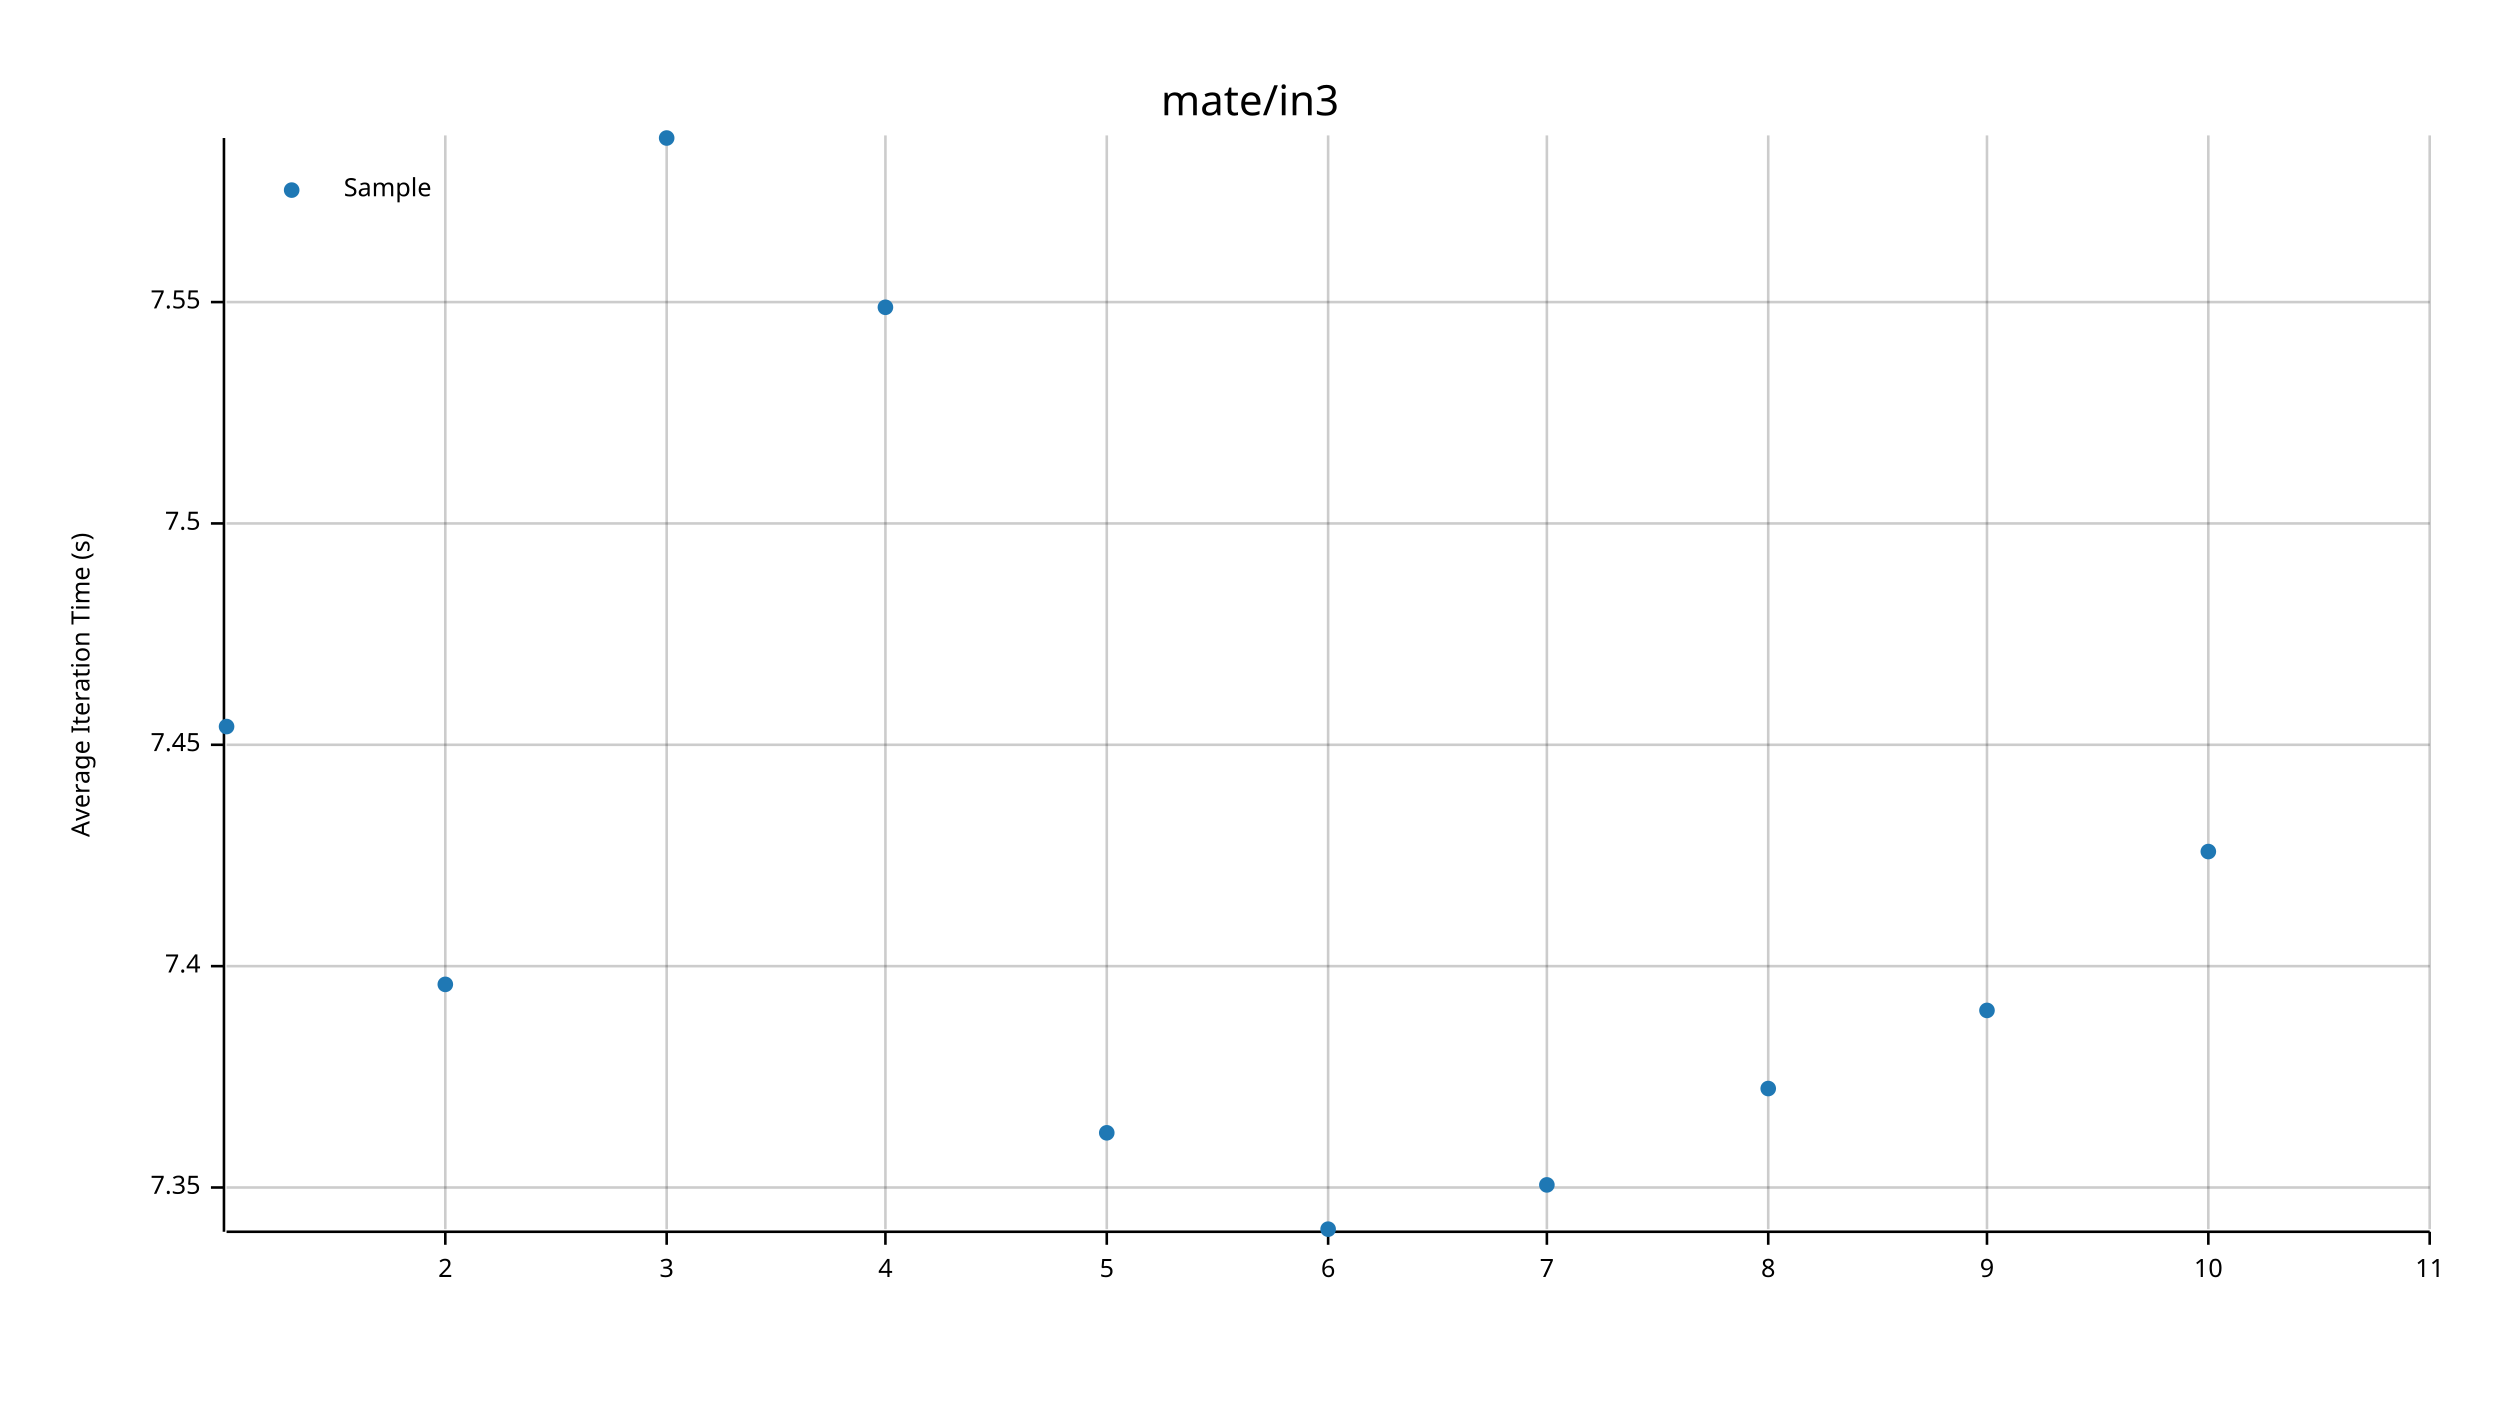
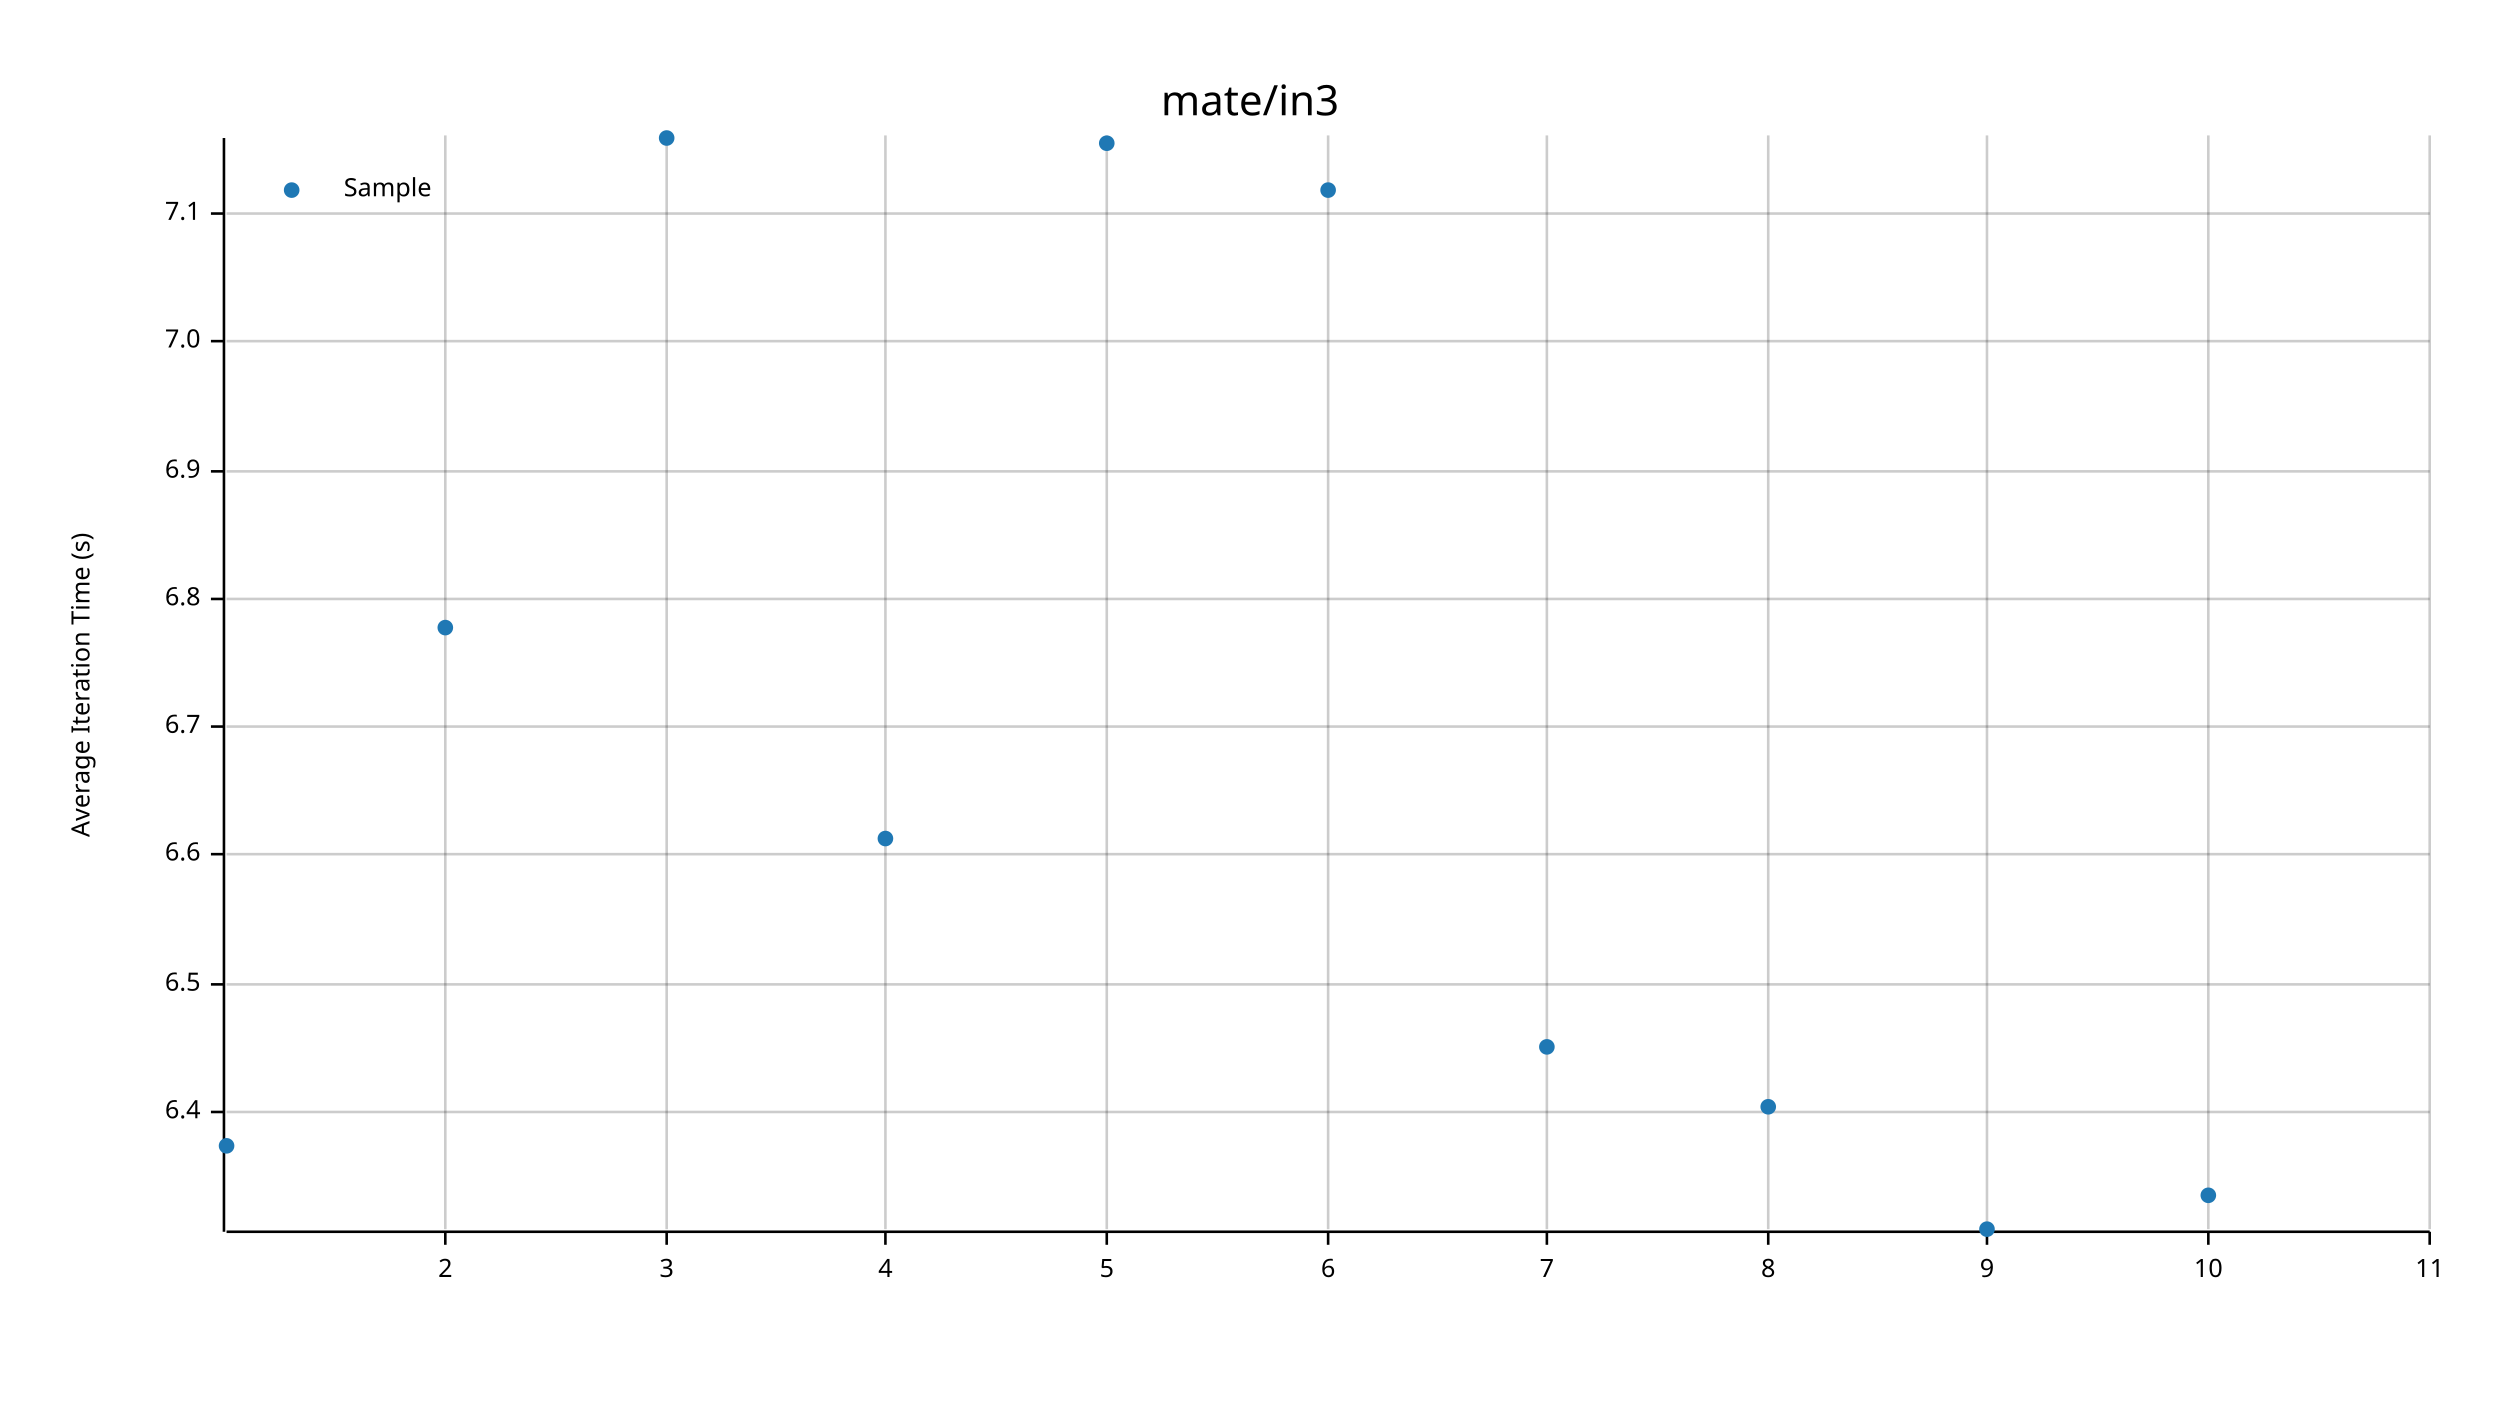
<svg xmlns="http://www.w3.org/2000/svg" width="960" height="540" viewBox="0 0 960 540">
  <text x="480" y="32" dy="0.76em" text-anchor="middle" font-family="sans-serif" font-size="16.129" opacity="1" fill="#000000">
mate/in3
</text>
  <text x="27" y="263" dy="0.76em" text-anchor="middle" font-family="sans-serif" font-size="9.677" opacity="1" fill="#000000" transform="rotate(270, 27, 263)">
Average Iteration Time (s)
</text>
  <line opacity="0.2" stroke="#000000" stroke-width="1" x1="171" y1="472" x2="171" y2="52" />
  <line opacity="0.2" stroke="#000000" stroke-width="1" x1="256" y1="472" x2="256" y2="52" />
  <line opacity="0.2" stroke="#000000" stroke-width="1" x1="340" y1="472" x2="340" y2="52" />
  <line opacity="0.2" stroke="#000000" stroke-width="1" x1="425" y1="472" x2="425" y2="52" />
  <line opacity="0.2" stroke="#000000" stroke-width="1" x1="510" y1="472" x2="510" y2="52" />
  <line opacity="0.2" stroke="#000000" stroke-width="1" x1="594" y1="472" x2="594" y2="52" />
  <line opacity="0.2" stroke="#000000" stroke-width="1" x1="679" y1="472" x2="679" y2="52" />
  <line opacity="0.2" stroke="#000000" stroke-width="1" x1="763" y1="472" x2="763" y2="52" />
  <line opacity="0.2" stroke="#000000" stroke-width="1" x1="848" y1="472" x2="848" y2="52" />
  <line opacity="0.2" stroke="#000000" stroke-width="1" x1="933" y1="472" x2="933" y2="52" />
-   <line opacity="0.2" stroke="#000000" stroke-width="1" x1="87" y1="456" x2="933" y2="456" />
-   <line opacity="0.2" stroke="#000000" stroke-width="1" x1="87" y1="371" x2="933" y2="371" />
-   <line opacity="0.2" stroke="#000000" stroke-width="1" x1="87" y1="286" x2="933" y2="286" />
-   <line opacity="0.2" stroke="#000000" stroke-width="1" x1="87" y1="201" x2="933" y2="201" />
-   <line opacity="0.2" stroke="#000000" stroke-width="1" x1="87" y1="116" x2="933" y2="116" />
+   <line opacity="0.2" stroke="#000000" stroke-width="1" x1="87" y1="427" x2="933" y2="427" />
+   <line opacity="0.2" stroke="#000000" stroke-width="1" x1="87" y1="378" x2="933" y2="378" />
+   <line opacity="0.2" stroke="#000000" stroke-width="1" x1="87" y1="328" x2="933" y2="328" />
+   <line opacity="0.2" stroke="#000000" stroke-width="1" x1="87" y1="279" x2="933" y2="279" />
+   <line opacity="0.2" stroke="#000000" stroke-width="1" x1="87" y1="230" x2="933" y2="230" />
+   <line opacity="0.2" stroke="#000000" stroke-width="1" x1="87" y1="181" x2="933" y2="181" />
+   <line opacity="0.2" stroke="#000000" stroke-width="1" x1="87" y1="131" x2="933" y2="131" />
+   <line opacity="0.2" stroke="#000000" stroke-width="1" x1="87" y1="82" x2="933" y2="82" />
  <polyline fill="none" opacity="1" stroke="#000000" stroke-width="1" points="86,53 86,473 " />
-   <text x="77" y="456" dy="0.5ex" text-anchor="end" font-family="sans-serif" font-size="9.677" opacity="1" fill="#000000">
- 7.35
+   <text x="77" y="427" dy="0.5ex" text-anchor="end" font-family="sans-serif" font-size="9.677" opacity="1" fill="#000000">
+ 6.4
</text>
-   <polyline fill="none" opacity="1" stroke="#000000" stroke-width="1" points="81,456 86,456 " />
-   <text x="77" y="371" dy="0.5ex" text-anchor="end" font-family="sans-serif" font-size="9.677" opacity="1" fill="#000000">
- 7.4
+   <polyline fill="none" opacity="1" stroke="#000000" stroke-width="1" points="81,427 86,427 " />
+   <text x="77" y="378" dy="0.5ex" text-anchor="end" font-family="sans-serif" font-size="9.677" opacity="1" fill="#000000">
+ 6.5
</text>
-   <polyline fill="none" opacity="1" stroke="#000000" stroke-width="1" points="81,371 86,371 " />
-   <text x="77" y="286" dy="0.5ex" text-anchor="end" font-family="sans-serif" font-size="9.677" opacity="1" fill="#000000">
- 7.45
+   <polyline fill="none" opacity="1" stroke="#000000" stroke-width="1" points="81,378 86,378 " />
+   <text x="77" y="328" dy="0.5ex" text-anchor="end" font-family="sans-serif" font-size="9.677" opacity="1" fill="#000000">
+ 6.6
</text>
-   <polyline fill="none" opacity="1" stroke="#000000" stroke-width="1" points="81,286 86,286 " />
-   <text x="77" y="201" dy="0.5ex" text-anchor="end" font-family="sans-serif" font-size="9.677" opacity="1" fill="#000000">
- 7.5
+   <polyline fill="none" opacity="1" stroke="#000000" stroke-width="1" points="81,328 86,328 " />
+   <text x="77" y="279" dy="0.5ex" text-anchor="end" font-family="sans-serif" font-size="9.677" opacity="1" fill="#000000">
+ 6.7
</text>
-   <polyline fill="none" opacity="1" stroke="#000000" stroke-width="1" points="81,201 86,201 " />
-   <text x="77" y="116" dy="0.5ex" text-anchor="end" font-family="sans-serif" font-size="9.677" opacity="1" fill="#000000">
- 7.55
+   <polyline fill="none" opacity="1" stroke="#000000" stroke-width="1" points="81,279 86,279 " />
+   <text x="77" y="230" dy="0.5ex" text-anchor="end" font-family="sans-serif" font-size="9.677" opacity="1" fill="#000000">
+ 6.8
</text>
-   <polyline fill="none" opacity="1" stroke="#000000" stroke-width="1" points="81,116 86,116 " />
+   <polyline fill="none" opacity="1" stroke="#000000" stroke-width="1" points="81,230 86,230 " />
+   <text x="77" y="181" dy="0.5ex" text-anchor="end" font-family="sans-serif" font-size="9.677" opacity="1" fill="#000000">
+ 6.9
+ </text>
+   <polyline fill="none" opacity="1" stroke="#000000" stroke-width="1" points="81,181 86,181 " />
+   <text x="77" y="131" dy="0.5ex" text-anchor="end" font-family="sans-serif" font-size="9.677" opacity="1" fill="#000000">
+ 7.0
+ </text>
+   <polyline fill="none" opacity="1" stroke="#000000" stroke-width="1" points="81,131 86,131 " />
+   <text x="77" y="82" dy="0.5ex" text-anchor="end" font-family="sans-serif" font-size="9.677" opacity="1" fill="#000000">
+ 7.1
+ </text>
+   <polyline fill="none" opacity="1" stroke="#000000" stroke-width="1" points="81,82 86,82 " />
  <polyline fill="none" opacity="1" stroke="#000000" stroke-width="1" points="87,473 933,473 " />
  <text x="171" y="483" dy="0.76em" text-anchor="middle" font-family="sans-serif" font-size="9.677" opacity="1" fill="#000000">
2
</text>
  <polyline fill="none" opacity="1" stroke="#000000" stroke-width="1" points="171,473 171,478 " />
  <text x="256" y="483" dy="0.76em" text-anchor="middle" font-family="sans-serif" font-size="9.677" opacity="1" fill="#000000">
3
</text>
  <polyline fill="none" opacity="1" stroke="#000000" stroke-width="1" points="256,473 256,478 " />
  <text x="340" y="483" dy="0.76em" text-anchor="middle" font-family="sans-serif" font-size="9.677" opacity="1" fill="#000000">
4
</text>
  <polyline fill="none" opacity="1" stroke="#000000" stroke-width="1" points="340,473 340,478 " />
  <text x="425" y="483" dy="0.76em" text-anchor="middle" font-family="sans-serif" font-size="9.677" opacity="1" fill="#000000">
5
</text>
  <polyline fill="none" opacity="1" stroke="#000000" stroke-width="1" points="425,473 425,478 " />
  <text x="510" y="483" dy="0.76em" text-anchor="middle" font-family="sans-serif" font-size="9.677" opacity="1" fill="#000000">
6
</text>
  <polyline fill="none" opacity="1" stroke="#000000" stroke-width="1" points="510,473 510,478 " />
  <text x="594" y="483" dy="0.76em" text-anchor="middle" font-family="sans-serif" font-size="9.677" opacity="1" fill="#000000">
7
</text>
  <polyline fill="none" opacity="1" stroke="#000000" stroke-width="1" points="594,473 594,478 " />
  <text x="679" y="483" dy="0.76em" text-anchor="middle" font-family="sans-serif" font-size="9.677" opacity="1" fill="#000000">
8
</text>
  <polyline fill="none" opacity="1" stroke="#000000" stroke-width="1" points="679,473 679,478 " />
  <text x="763" y="483" dy="0.76em" text-anchor="middle" font-family="sans-serif" font-size="9.677" opacity="1" fill="#000000">
9
</text>
  <polyline fill="none" opacity="1" stroke="#000000" stroke-width="1" points="763,473 763,478 " />
  <text x="848" y="483" dy="0.76em" text-anchor="middle" font-family="sans-serif" font-size="9.677" opacity="1" fill="#000000">
10
</text>
  <polyline fill="none" opacity="1" stroke="#000000" stroke-width="1" points="848,473 848,478 " />
  <text x="933" y="483" dy="0.76em" text-anchor="middle" font-family="sans-serif" font-size="9.677" opacity="1" fill="#000000">
11
</text>
  <polyline fill="none" opacity="1" stroke="#000000" stroke-width="1" points="933,473 933,478 " />
-   <circle cx="87" cy="279" r="3" opacity="1" fill="#1F78B4" stroke="none" />
-   <circle cx="171" cy="378" r="3" opacity="1" fill="#1F78B4" stroke="none" />
+   <circle cx="87" cy="440" r="3" opacity="1" fill="#1F78B4" stroke="none" />
+   <circle cx="171" cy="241" r="3" opacity="1" fill="#1F78B4" stroke="none" />
  <circle cx="256" cy="53" r="3" opacity="1" fill="#1F78B4" stroke="none" />
-   <circle cx="340" cy="118" r="3" opacity="1" fill="#1F78B4" stroke="none" />
-   <circle cx="425" cy="435" r="3" opacity="1" fill="#1F78B4" stroke="none" />
-   <circle cx="510" cy="472" r="3" opacity="1" fill="#1F78B4" stroke="none" />
-   <circle cx="594" cy="455" r="3" opacity="1" fill="#1F78B4" stroke="none" />
-   <circle cx="679" cy="418" r="3" opacity="1" fill="#1F78B4" stroke="none" />
-   <circle cx="763" cy="388" r="3" opacity="1" fill="#1F78B4" stroke="none" />
-   <circle cx="848" cy="327" r="3" opacity="1" fill="#1F78B4" stroke="none" />
+   <circle cx="340" cy="322" r="3" opacity="1" fill="#1F78B4" stroke="none" />
+   <circle cx="425" cy="55" r="3" opacity="1" fill="#1F78B4" stroke="none" />
+   <circle cx="510" cy="73" r="3" opacity="1" fill="#1F78B4" stroke="none" />
+   <circle cx="594" cy="402" r="3" opacity="1" fill="#1F78B4" stroke="none" />
+   <circle cx="679" cy="425" r="3" opacity="1" fill="#1F78B4" stroke="none" />
+   <circle cx="763" cy="472" r="3" opacity="1" fill="#1F78B4" stroke="none" />
+   <circle cx="848" cy="459" r="3" opacity="1" fill="#1F78B4" stroke="none" />
  <text x="132" y="68" dy="0.76em" text-anchor="start" font-family="sans-serif" font-size="9.677" opacity="1" fill="#000000">
Sample
</text>
  <circle cx="112" cy="73" r="3" opacity="1" fill="#1F78B4" stroke="none" />
</svg>
